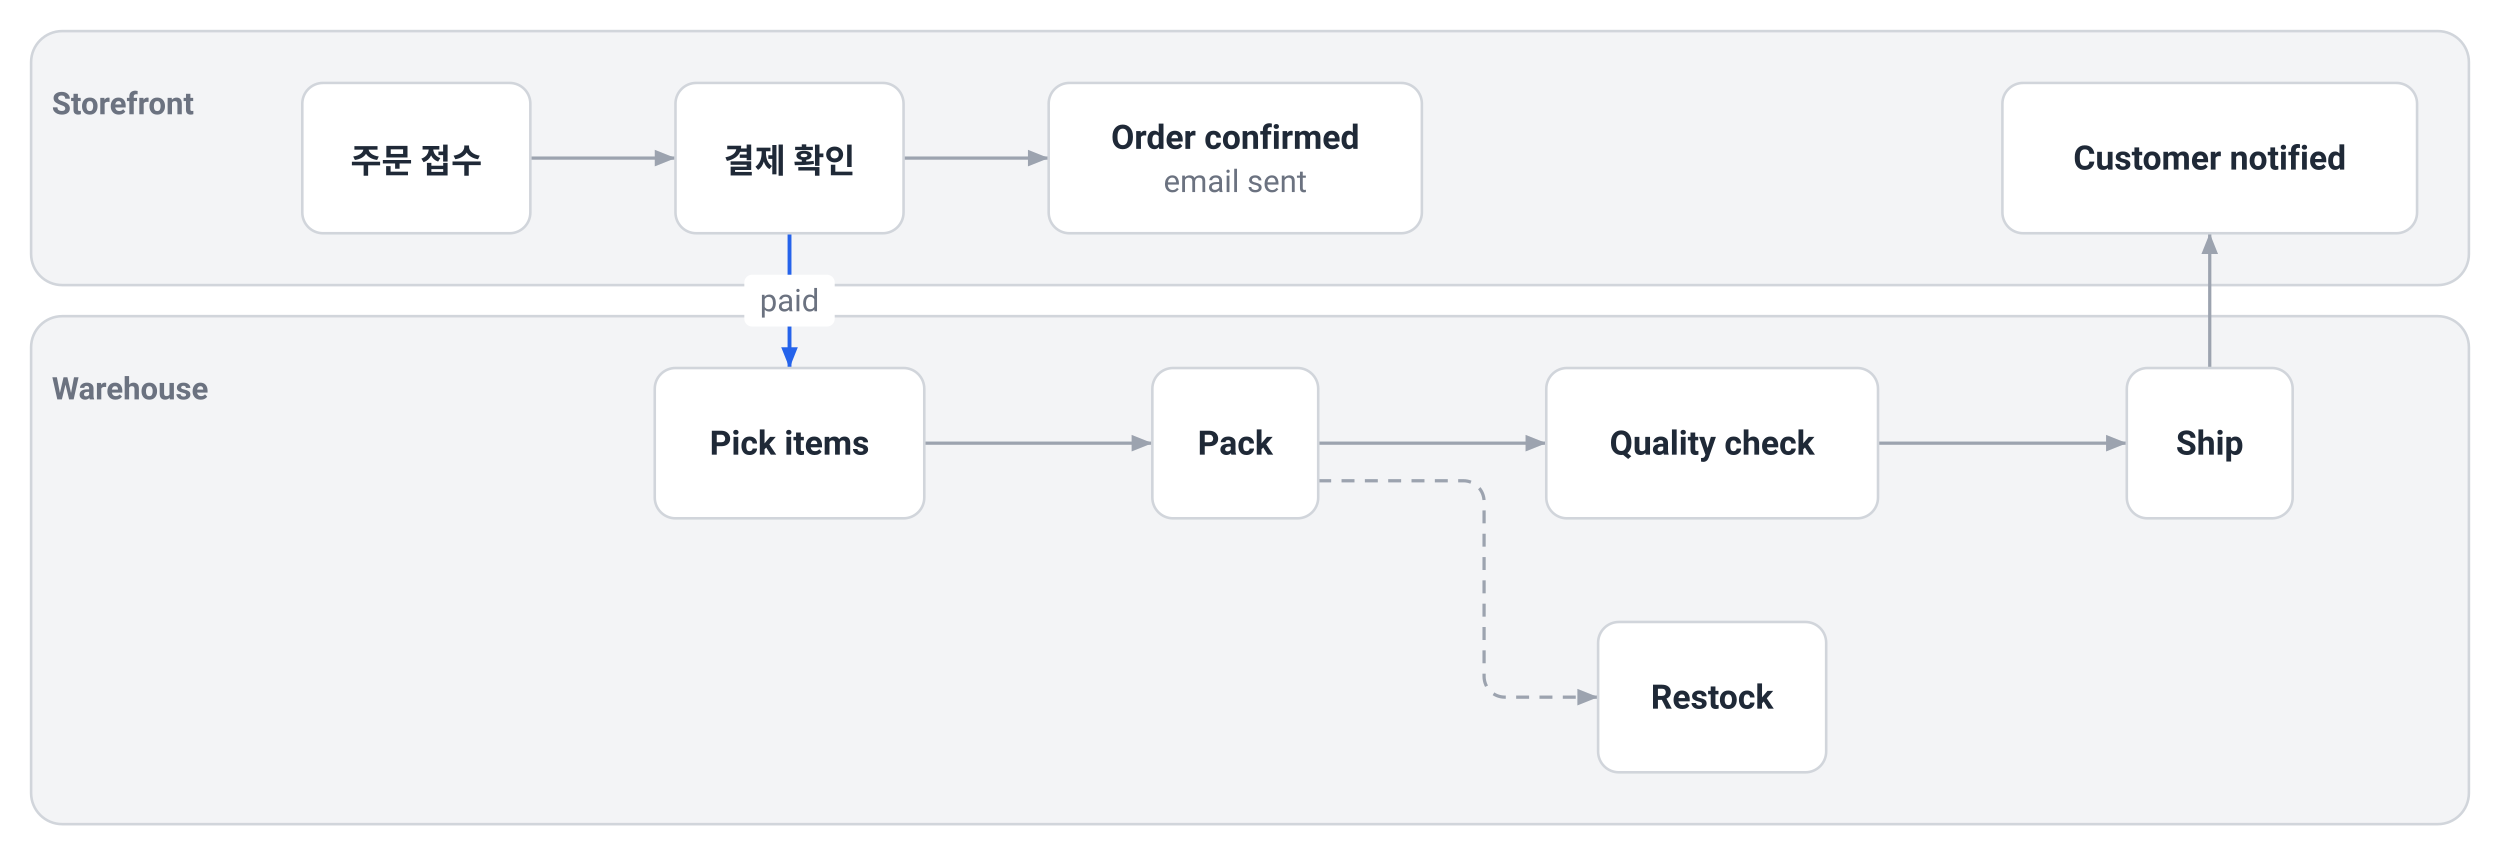
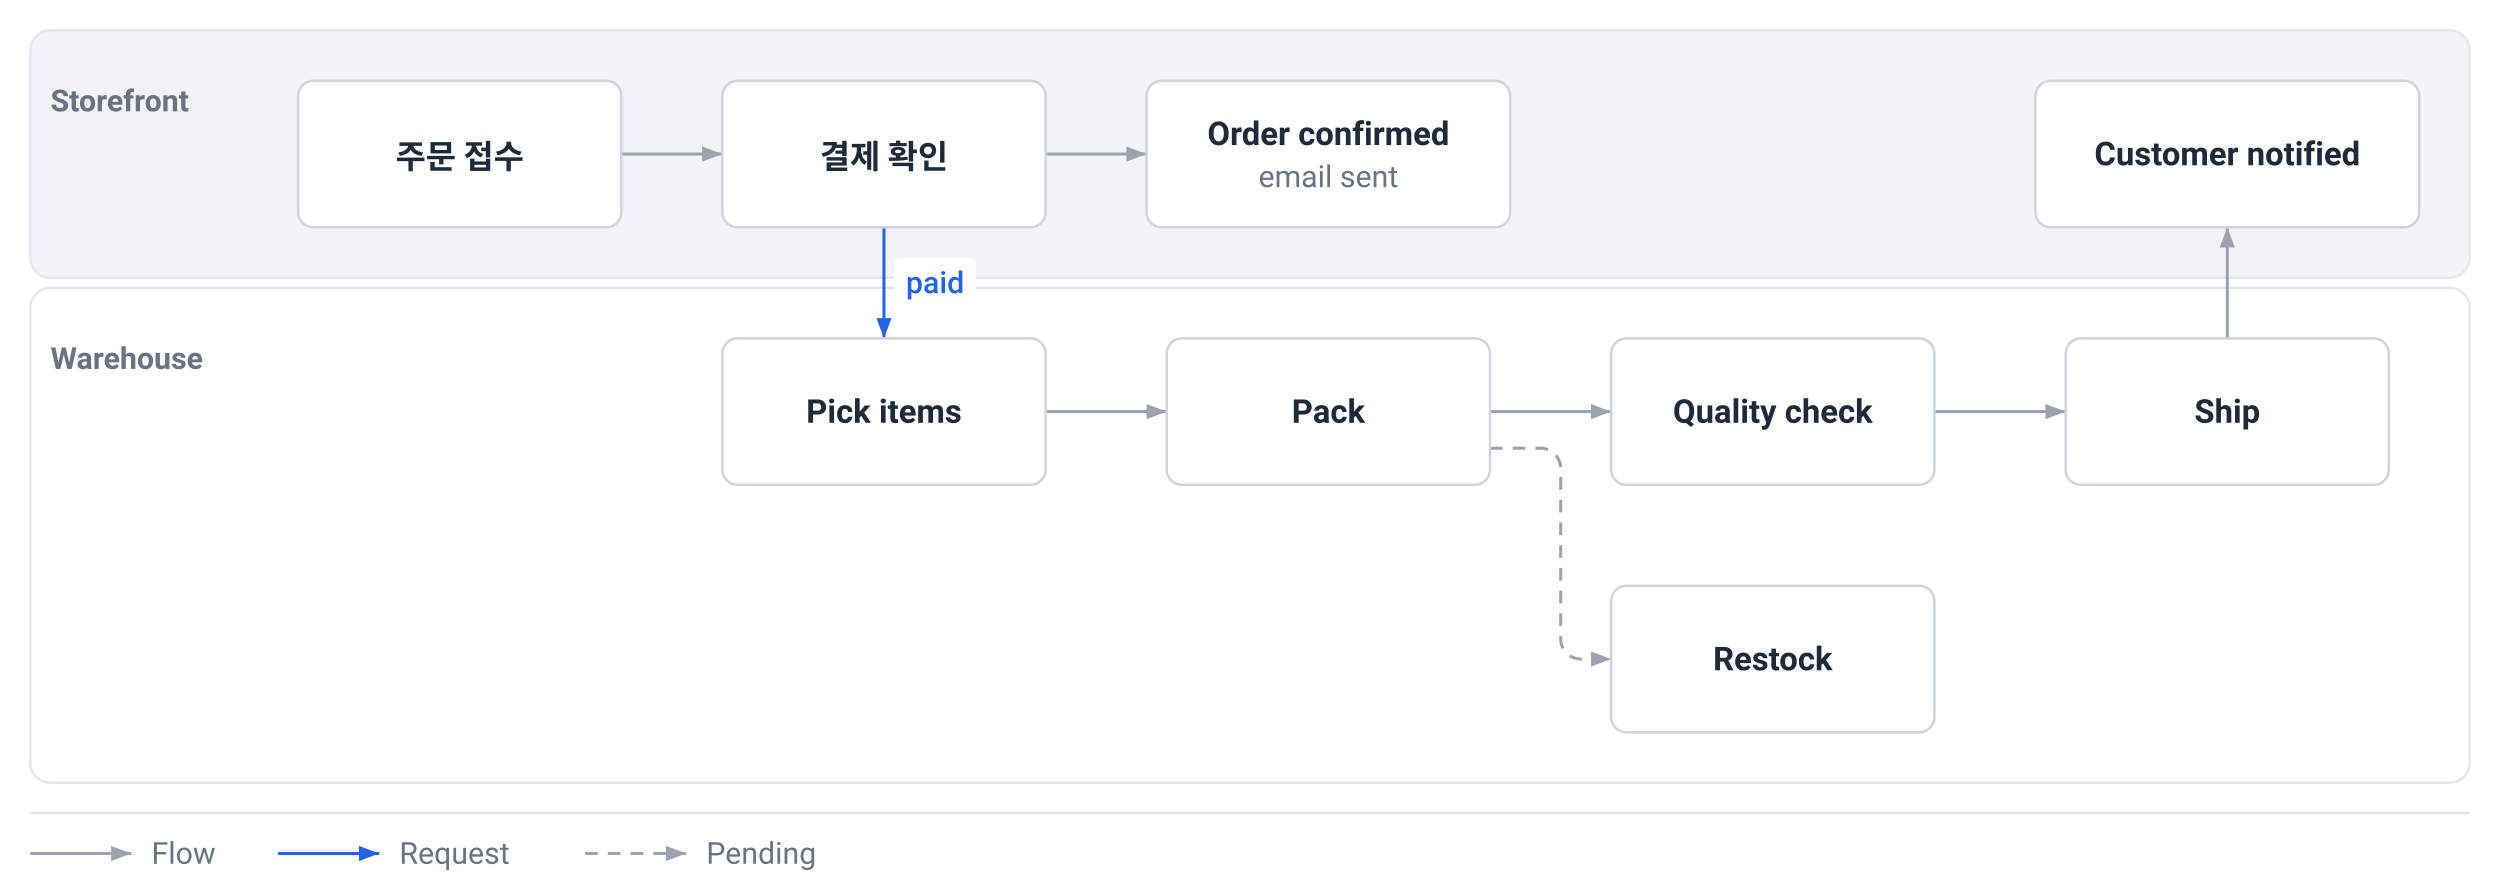
- <svg xmlns="http://www.w3.org/2000/svg" class="ursula" viewBox="0 0 964.64 330" width="964.64" height="330" role="img">
+ <svg xmlns="http://www.w3.org/2000/svg" class="ursula" viewBox="0 0 990.08 354" width="990.08" height="354" role="img">
  <style>.ursula{background:var(--ursula-bg,transparent);font-family:-apple-system, BlinkMacSystemFont, 'Segoe UI', Roboto, 'Helvetica Neue', 'Apple SD Gothic Neo', 'Noto Sans KR', 'Malgun Gothic', sans-serif;font-size:12px}
- .ursula-lane{fill:var(--ursula-lane,#f3f4f6);stroke:var(--ursula-border,#d1d5db);stroke-width:1}
+ .ursula-lane{fill:var(--ursula-surface,#ffffff);stroke:var(--ursula-hair,#e5e7eb);stroke-width:1}
+ .ursula-lane--tint{fill:var(--ursula-lane,#f3f4f6)}
.ursula-lane-label{fill:var(--ursula-muted,#6b7280);font-size:12px;font-weight:600}
.ursula-node-box{fill:var(--ursula-surface,#ffffff);stroke:var(--ursula-border,#d1d5db);stroke-width:1}
.ursula-node-title{fill:var(--ursula-fg,#1f2937);font-size:13px;font-weight:600}
- .ursula-node-line{fill:var(--ursula-muted,#6b7280);font-size:12px}
- .ursula-edge{fill:none;stroke:var(--ursula-line,#9ca3af);stroke-width:1.25}
- .ursula-edge--thick{stroke:var(--ursula-accent,#2563eb);stroke-width:1.5}
+ .ursula-node-line{fill:var(--ursula-muted,#6b7280);font-size:12px;font-weight:400}
+ .ursula-edge{fill:none;stroke:var(--ursula-line,#9ca3af);stroke-width:1.2}
+ .ursula-edge--thick{stroke:var(--ursula-accent,#2563eb)}
.ursula-edge--dotted{stroke-dasharray:5 4}
.ursula-arrow{fill:var(--ursula-line,#9ca3af)}
.ursula-arrow--accent{fill:var(--ursula-accent,#2563eb)}
.ursula-edge-label-bg{fill:var(--ursula-surface,#ffffff)}
- .ursula-edge-label{fill:var(--ursula-muted,#6b7280);font-size:12px}
+ .ursula-edge-label{fill:var(--ursula-muted,#6b7280);font-size:12px;font-weight:500}
+ .ursula-edge-label--thick{fill:var(--ursula-accent,#2563eb)}
+ .ursula-legend-rule{stroke:var(--ursula-hair,#e5e7eb);stroke-width:1}
+ .ursula-legend-text{fill:var(--ursula-muted,#6b7280);font-size:12px;font-weight:400}
@media (prefers-color-scheme: dark){
.ursula{background:var(--ursula-bg,transparent);font-family:-apple-system, BlinkMacSystemFont, 'Segoe UI', Roboto, 'Helvetica Neue', 'Apple SD Gothic Neo', 'Noto Sans KR', 'Malgun Gothic', sans-serif;font-size:12px}
- .ursula-lane{fill:var(--ursula-lane,#161b22);stroke:var(--ursula-border,#4b5563);stroke-width:1}
+ .ursula-lane{fill:var(--ursula-surface,#1f2937);stroke:var(--ursula-hair,#2d333b);stroke-width:1}
+ .ursula-lane--tint{fill:var(--ursula-lane,#161b22)}
.ursula-lane-label{fill:var(--ursula-muted,#9ca3af);font-size:12px;font-weight:600}
.ursula-node-box{fill:var(--ursula-surface,#1f2937);stroke:var(--ursula-border,#4b5563);stroke-width:1}
.ursula-node-title{fill:var(--ursula-fg,#e5e7eb);font-size:13px;font-weight:600}
- .ursula-node-line{fill:var(--ursula-muted,#9ca3af);font-size:12px}
- .ursula-edge{fill:none;stroke:var(--ursula-line,#6b7280);stroke-width:1.25}
- .ursula-edge--thick{stroke:var(--ursula-accent,#60a5fa);stroke-width:1.5}
+ .ursula-node-line{fill:var(--ursula-muted,#9ca3af);font-size:12px;font-weight:400}
+ .ursula-edge{fill:none;stroke:var(--ursula-line,#6b7280);stroke-width:1.2}
+ .ursula-edge--thick{stroke:var(--ursula-accent,#60a5fa)}
.ursula-edge--dotted{stroke-dasharray:5 4}
.ursula-arrow{fill:var(--ursula-line,#6b7280)}
.ursula-arrow--accent{fill:var(--ursula-accent,#60a5fa)}
.ursula-edge-label-bg{fill:var(--ursula-surface,#1f2937)}
- .ursula-edge-label{fill:var(--ursula-muted,#9ca3af);font-size:12px}
+ .ursula-edge-label{fill:var(--ursula-muted,#9ca3af);font-size:12px;font-weight:500}
+ .ursula-edge-label--thick{fill:var(--ursula-accent,#60a5fa)}
+ .ursula-legend-rule{stroke:var(--ursula-hair,#2d333b);stroke-width:1}
+ .ursula-legend-text{fill:var(--ursula-muted,#9ca3af);font-size:12px;font-weight:400}
}</style>
  <defs>
-     <marker id="ursula-arrow" viewBox="0 0 10 10" refX="10" refY="5" markerWidth="8" markerHeight="8" markerUnits="userSpaceOnUse" orient="auto">
-       <path class="ursula-arrow" d="M0 1L10 5L0 9z" />
+     <marker id="ursula-arrow" viewBox="0 0 8 6" refX="8" refY="3" markerWidth="8" markerHeight="6" markerUnits="userSpaceOnUse" orient="auto">
+       <path class="ursula-arrow" d="M0 0L8 3L0 6z" />
    </marker>
-     <marker id="ursula-arrow-accent" viewBox="0 0 10 10" refX="10" refY="5" markerWidth="8" markerHeight="8" markerUnits="userSpaceOnUse" orient="auto">
-       <path class="ursula-arrow ursula-arrow--accent" d="M0 1L10 5L0 9z" />
+     <marker id="ursula-arrow-accent" viewBox="0 0 8 6" refX="8" refY="3" markerWidth="8" markerHeight="6" markerUnits="userSpaceOnUse" orient="auto">
+       <path class="ursula-arrow ursula-arrow--accent" d="M0 0L8 3L0 6z" />
    </marker>
  </defs>
  <g class="ursula-lane-group" data-lane="shop">
-     <rect class="ursula-lane" x="12" y="12" width="940.64" height="98" rx="12" />
+     <rect class="ursula-lane ursula-lane--tint" x="12" y="12" width="966.08" height="98" rx="8" />
    <text class="ursula-lane-label" x="20" y="40" dominant-baseline="central">Storefront</text>
  </g>
  <g class="ursula-lane-group" data-lane="wh">
-     <rect class="ursula-lane" x="12" y="122" width="940.64" height="196" rx="12" />
-     <text class="ursula-lane-label" x="20" y="150" dominant-baseline="central">Warehouse</text>
+     <rect class="ursula-lane" x="12" y="114" width="966.08" height="196" rx="8" />
+     <text class="ursula-lane-label" x="20" y="142" dominant-baseline="central">Warehouse</text>
  </g>
-   <path class="ursula-edge ursula-edge--normal" data-from="A" data-to="B" d="M204.64 61 L260.64 61" marker-end="url(#ursula-arrow)" />
-   <path class="ursula-edge ursula-edge--normal" data-from="B" data-to="C" d="M348.64 61 L404.64 61" marker-end="url(#ursula-arrow)" />
-   <path class="ursula-edge ursula-edge--normal" data-from="D" data-to="E" d="M356.64 171 L444.64 171" marker-end="url(#ursula-arrow)" />
-   <path class="ursula-edge ursula-edge--normal" data-from="E" data-to="H" d="M508.64 171 L596.64 171" marker-end="url(#ursula-arrow)" />
-   <path class="ursula-edge ursula-edge--normal" data-from="H" data-to="F" d="M724.64 171 L820.64 171" marker-end="url(#ursula-arrow)" />
-   <path class="ursula-edge ursula-edge--thick" data-from="B" data-to="D" d="M304.64 90 L304.64 142" marker-end="url(#ursula-arrow-accent)" />
-   <path class="ursula-edge ursula-edge--normal" data-from="F" data-to="G" d="M852.64 142 L852.64 90" marker-end="url(#ursula-arrow)" />
-   <path class="ursula-edge ursula-edge--dotted" data-from="E" data-to="R" d="M508.64 185.5 L564.64 185.5 A8 8 0 0 1 572.64 193.5 L572.64 261 A8 8 0 0 0 580.64 269 L616.64 269" marker-end="url(#ursula-arrow)" />
+   <path class="ursula-edge ursula-edge--normal" data-style="normal" data-from="A" data-to="B" d="M246.08 61 L286.08 61" marker-end="url(#ursula-arrow)" />
+   <path class="ursula-edge ursula-edge--normal" data-style="normal" data-from="B" data-to="C" d="M414.08 61 L454.08 61" marker-end="url(#ursula-arrow)" />
+   <path class="ursula-edge ursula-edge--normal" data-style="normal" data-from="D" data-to="E" d="M414.08 163 L462.08 163" marker-end="url(#ursula-arrow)" />
+   <path class="ursula-edge ursula-edge--normal" data-style="normal" data-from="E" data-to="H" d="M590.08 163 L638.08 163" marker-end="url(#ursula-arrow)" />
+   <path class="ursula-edge ursula-edge--normal" data-style="normal" data-from="H" data-to="F" d="M766.08 163 L818.08 163" marker-end="url(#ursula-arrow)" />
+   <path class="ursula-edge ursula-edge--thick" data-style="thick" data-from="B" data-to="D" d="M350.08 90 L350.08 134" marker-end="url(#ursula-arrow-accent)" />
+   <path class="ursula-edge ursula-edge--normal" data-style="normal" data-from="F" data-to="G" d="M882.08 134 L882.08 90" marker-end="url(#ursula-arrow)" />
+   <path class="ursula-edge ursula-edge--dotted" data-style="dotted" data-from="E" data-to="R" d="M590.08 177.5 L610.08 177.5 A8 8 0 0 1 618.08 185.5 L618.08 253 A8 8 0 0 0 626.08 261 L638.08 261" marker-end="url(#ursula-arrow)" />
  <g class="ursula-node" data-node="A">
-     <rect class="ursula-node-box" x="116.64" y="32" width="88" height="58" rx="8" />
-     <text class="ursula-node-title" x="160.64" y="61" text-anchor="middle" dominant-baseline="central">주문 접수</text>
+     <rect class="ursula-node-box" x="118.08" y="32" width="128" height="58" rx="6" />
+     <text class="ursula-node-title" x="182.08" y="61" text-anchor="middle" dominant-baseline="central">주문 접수</text>
  </g>
  <g class="ursula-node" data-node="B">
-     <rect class="ursula-node-box" x="260.64" y="32" width="88" height="58" rx="8" />
-     <text class="ursula-node-title" x="304.64" y="61" text-anchor="middle" dominant-baseline="central">결제 확인</text>
+     <rect class="ursula-node-box" x="286.08" y="32" width="128" height="58" rx="6" />
+     <text class="ursula-node-title" x="350.08" y="61" text-anchor="middle" dominant-baseline="central">결제 확인</text>
  </g>
  <g class="ursula-node" data-node="C">
-     <rect class="ursula-node-box" x="404.64" y="32" width="144" height="58" rx="8" />
-     <text class="ursula-node-title" x="476.64" y="53" text-anchor="middle" dominant-baseline="central">Order confirmed</text>
-     <text class="ursula-node-line" x="476.64" y="70" text-anchor="middle" dominant-baseline="central">email sent</text>
+     <rect class="ursula-node-box" x="454.08" y="32" width="144" height="58" rx="6" />
+     <text class="ursula-node-title" x="526.08" y="53" text-anchor="middle" dominant-baseline="central">Order confirmed</text>
+     <text class="ursula-node-line" x="526.08" y="70" text-anchor="middle" dominant-baseline="central">email sent</text>
  </g>
  <g class="ursula-node" data-node="G">
-     <rect class="ursula-node-box" x="772.64" y="32" width="160" height="58" rx="8" />
-     <text class="ursula-node-title" x="852.64" y="61" text-anchor="middle" dominant-baseline="central">Customer notified</text>
+     <rect class="ursula-node-box" x="806.08" y="32" width="152" height="58" rx="6" />
+     <text class="ursula-node-title" x="882.08" y="61" text-anchor="middle" dominant-baseline="central">Customer notified</text>
  </g>
  <g class="ursula-node" data-node="D">
-     <rect class="ursula-node-box" x="252.64" y="142" width="104" height="58" rx="8" />
-     <text class="ursula-node-title" x="304.64" y="171" text-anchor="middle" dominant-baseline="central">Pick items</text>
+     <rect class="ursula-node-box" x="286.08" y="134" width="128" height="58" rx="6" />
+     <text class="ursula-node-title" x="350.08" y="163" text-anchor="middle" dominant-baseline="central">Pick items</text>
  </g>
  <g class="ursula-node" data-node="E">
-     <rect class="ursula-node-box" x="444.64" y="142" width="64" height="58" rx="8" />
-     <text class="ursula-node-title" x="476.64" y="171" text-anchor="middle" dominant-baseline="central">Pack</text>
+     <rect class="ursula-node-box" x="462.08" y="134" width="128" height="58" rx="6" />
+     <text class="ursula-node-title" x="526.08" y="163" text-anchor="middle" dominant-baseline="central">Pack</text>
  </g>
  <g class="ursula-node" data-node="H">
-     <rect class="ursula-node-box" x="596.64" y="142" width="128" height="58" rx="8" />
-     <text class="ursula-node-title" x="660.64" y="171" text-anchor="middle" dominant-baseline="central">Quality check</text>
+     <rect class="ursula-node-box" x="638.08" y="134" width="128" height="58" rx="6" />
+     <text class="ursula-node-title" x="702.08" y="163" text-anchor="middle" dominant-baseline="central">Quality check</text>
  </g>
  <g class="ursula-node" data-node="F">
-     <rect class="ursula-node-box" x="820.64" y="142" width="64" height="58" rx="8" />
-     <text class="ursula-node-title" x="852.64" y="171" text-anchor="middle" dominant-baseline="central">Ship</text>
+     <rect class="ursula-node-box" x="818.08" y="134" width="128" height="58" rx="6" />
+     <text class="ursula-node-title" x="882.08" y="163" text-anchor="middle" dominant-baseline="central">Ship</text>
  </g>
  <g class="ursula-node" data-node="R">
-     <rect class="ursula-node-box" x="616.64" y="240" width="88" height="58" rx="8" />
-     <text class="ursula-node-title" x="660.64" y="269" text-anchor="middle" dominant-baseline="central">Restock</text>
+     <rect class="ursula-node-box" x="638.08" y="232" width="128" height="58" rx="6" />
+     <text class="ursula-node-title" x="702.08" y="261" text-anchor="middle" dominant-baseline="central">Restock</text>
  </g>
  <g class="ursula-edge-label-group" data-from="B" data-to="D">
-     <rect class="ursula-edge-label-bg" x="287.2" y="106" width="34.88" height="20" rx="3" />
-     <text class="ursula-edge-label" x="304.64" y="116" text-anchor="middle" dominant-baseline="central">paid</text>
+     <rect class="ursula-edge-label-bg" x="354.08" y="102" width="32.48" height="20" rx="3" />
+     <text class="ursula-edge-label ursula-edge-label--thick" x="370.32" y="112" text-anchor="middle" dominant-baseline="central">paid</text>
+   </g>
+   <g class="ursula-legend">
+     <line class="ursula-legend-rule" x1="12" y1="322" x2="978.08" y2="322" />
+     <path class="ursula-edge ursula-edge--normal" d="M12 338 L52 338" marker-end="url(#ursula-arrow)" />
+     <text class="ursula-legend-text" x="60" y="338" dominant-baseline="central">Flow</text>
+     <path class="ursula-edge ursula-edge--thick" d="M110.16 338 L150.16 338" marker-end="url(#ursula-arrow-accent)" />
+     <text class="ursula-legend-text" x="158.16" y="338" dominant-baseline="central">Request</text>
+     <path class="ursula-edge ursula-edge--dotted" d="M231.72 338 L271.72 338" marker-end="url(#ursula-arrow)" />
+     <text class="ursula-legend-text" x="279.72" y="338" dominant-baseline="central">Pending</text>
  </g>
</svg>
